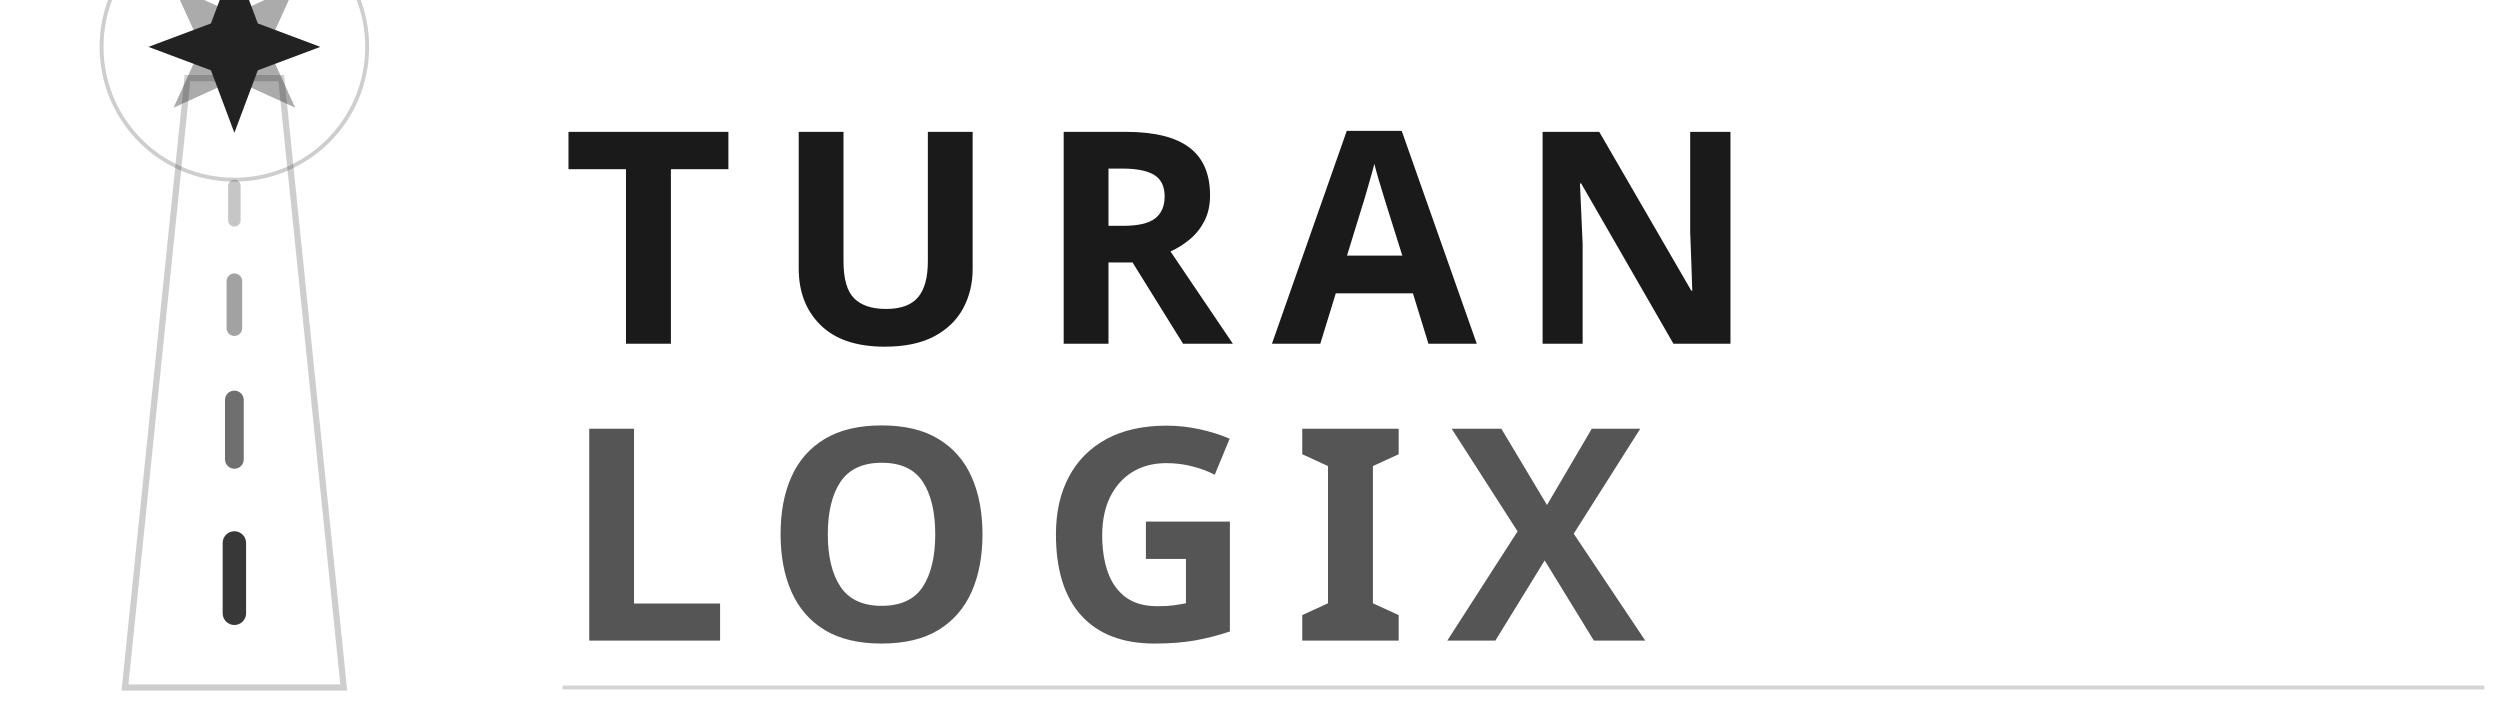
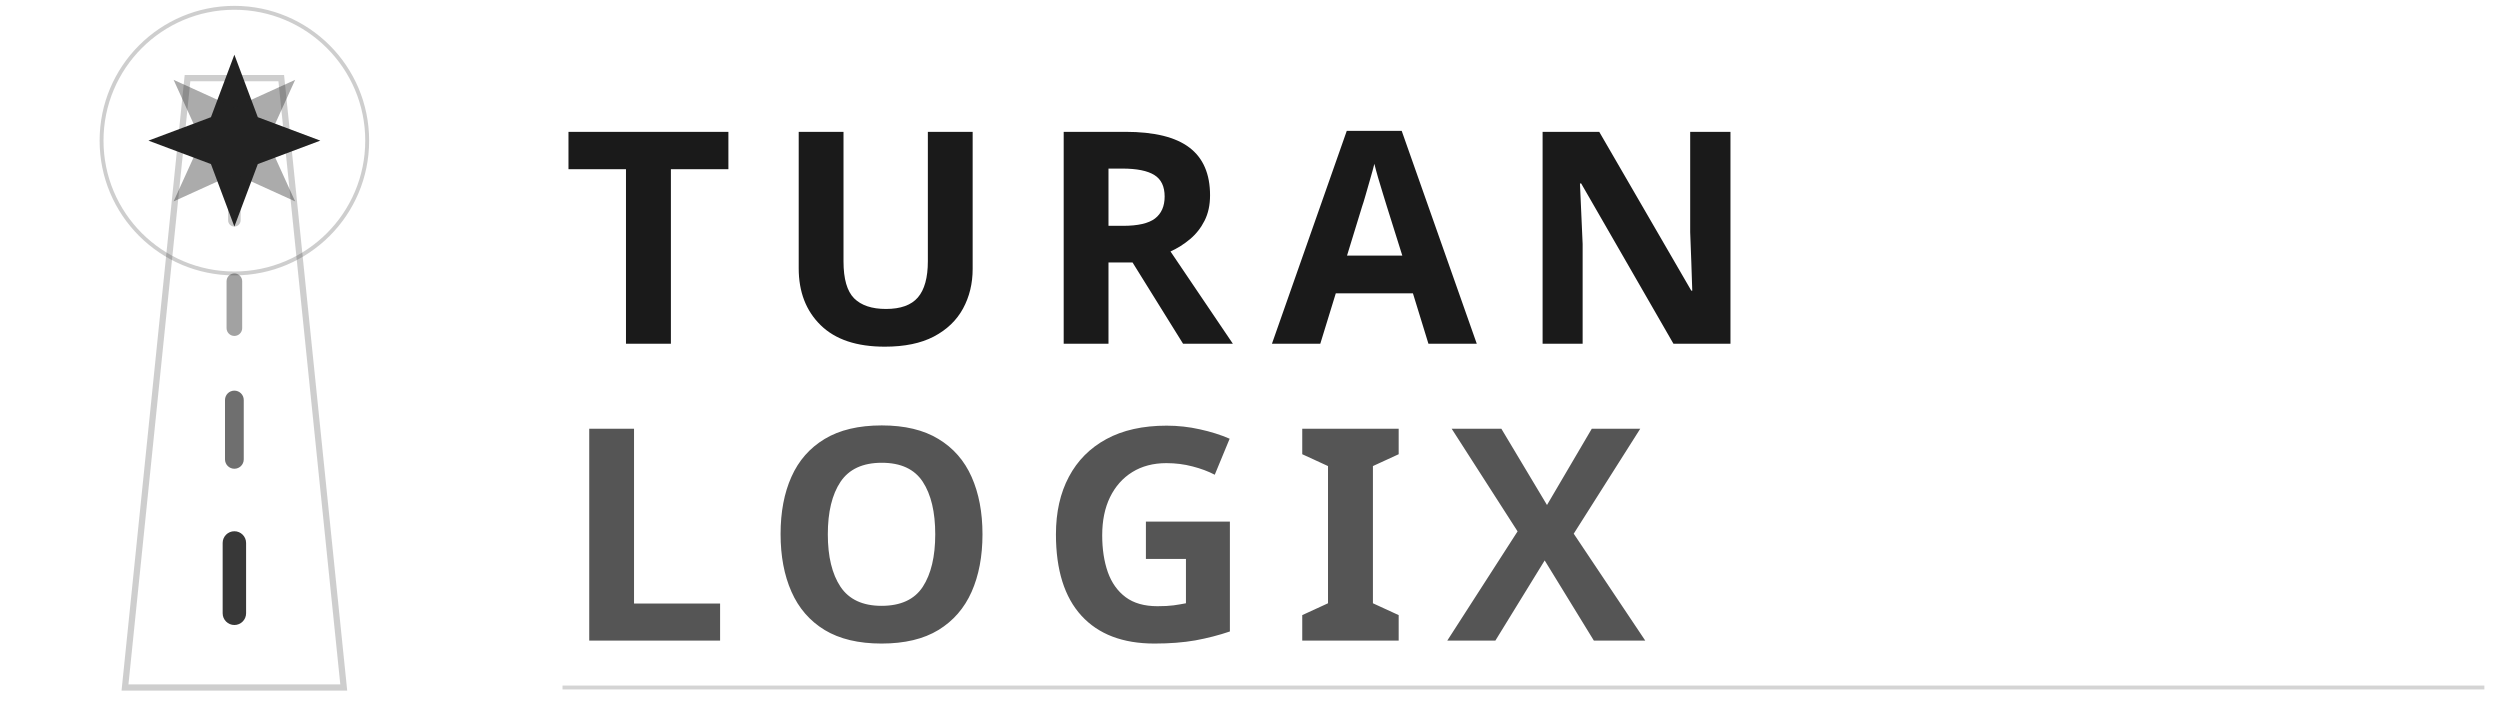
<svg xmlns="http://www.w3.org/2000/svg" viewBox="0 0 320 90" fill="none">
  <polygon points="16,88 44,88 36,10 24,10" fill="none" stroke="#222222" stroke-width="0.8" opacity="0.22" />
  <rect x="28.5" y="68" width="3" height="12" rx="1.5" fill="#222222" opacity="0.9" />
  <rect x="28.8" y="50" width="2.4" height="10" rx="1.2" fill="#222222" opacity="0.65" />
  <rect x="29" y="35" width="2" height="8" rx="1" fill="#222222" opacity="0.42" />
  <rect x="29.2" y="23" width="1.6" height="6" rx="0.8" fill="#222222" opacity="0.26" />
-   <g transform="translate(30,6)">
+   <g transform="translate(30,18)">
    <polygon points="0,-11 3,-3 11,0 3,3 0,11 -3,3 -11,0 -3,-3" fill="#222222" />
    <polygon points="0,-11 3,-3 11,0 3,3 0,11 -3,3 -11,0 -3,-3" fill="#222222" transform="rotate(45)" opacity="0.38" />
    <circle cx="0" cy="0" r="17" fill="none" stroke="#222222" stroke-width="0.5" opacity="0.22" />
  </g>
  <text x="72" y="44" font-family="Manrope, system-ui, sans-serif" font-weight="800" font-size="38" fill="#1a1a1a" letter-spacing="5">TURAN</text>
  <text x="72" y="82" font-family="Manrope, system-ui, sans-serif" font-weight="800" font-size="38" fill="#555555" letter-spacing="5">LOGIX</text>
  <line x1="72" y1="88" x2="318" y2="88" stroke="#aaaaaa" stroke-width="0.5" opacity="0.5" />
</svg>
